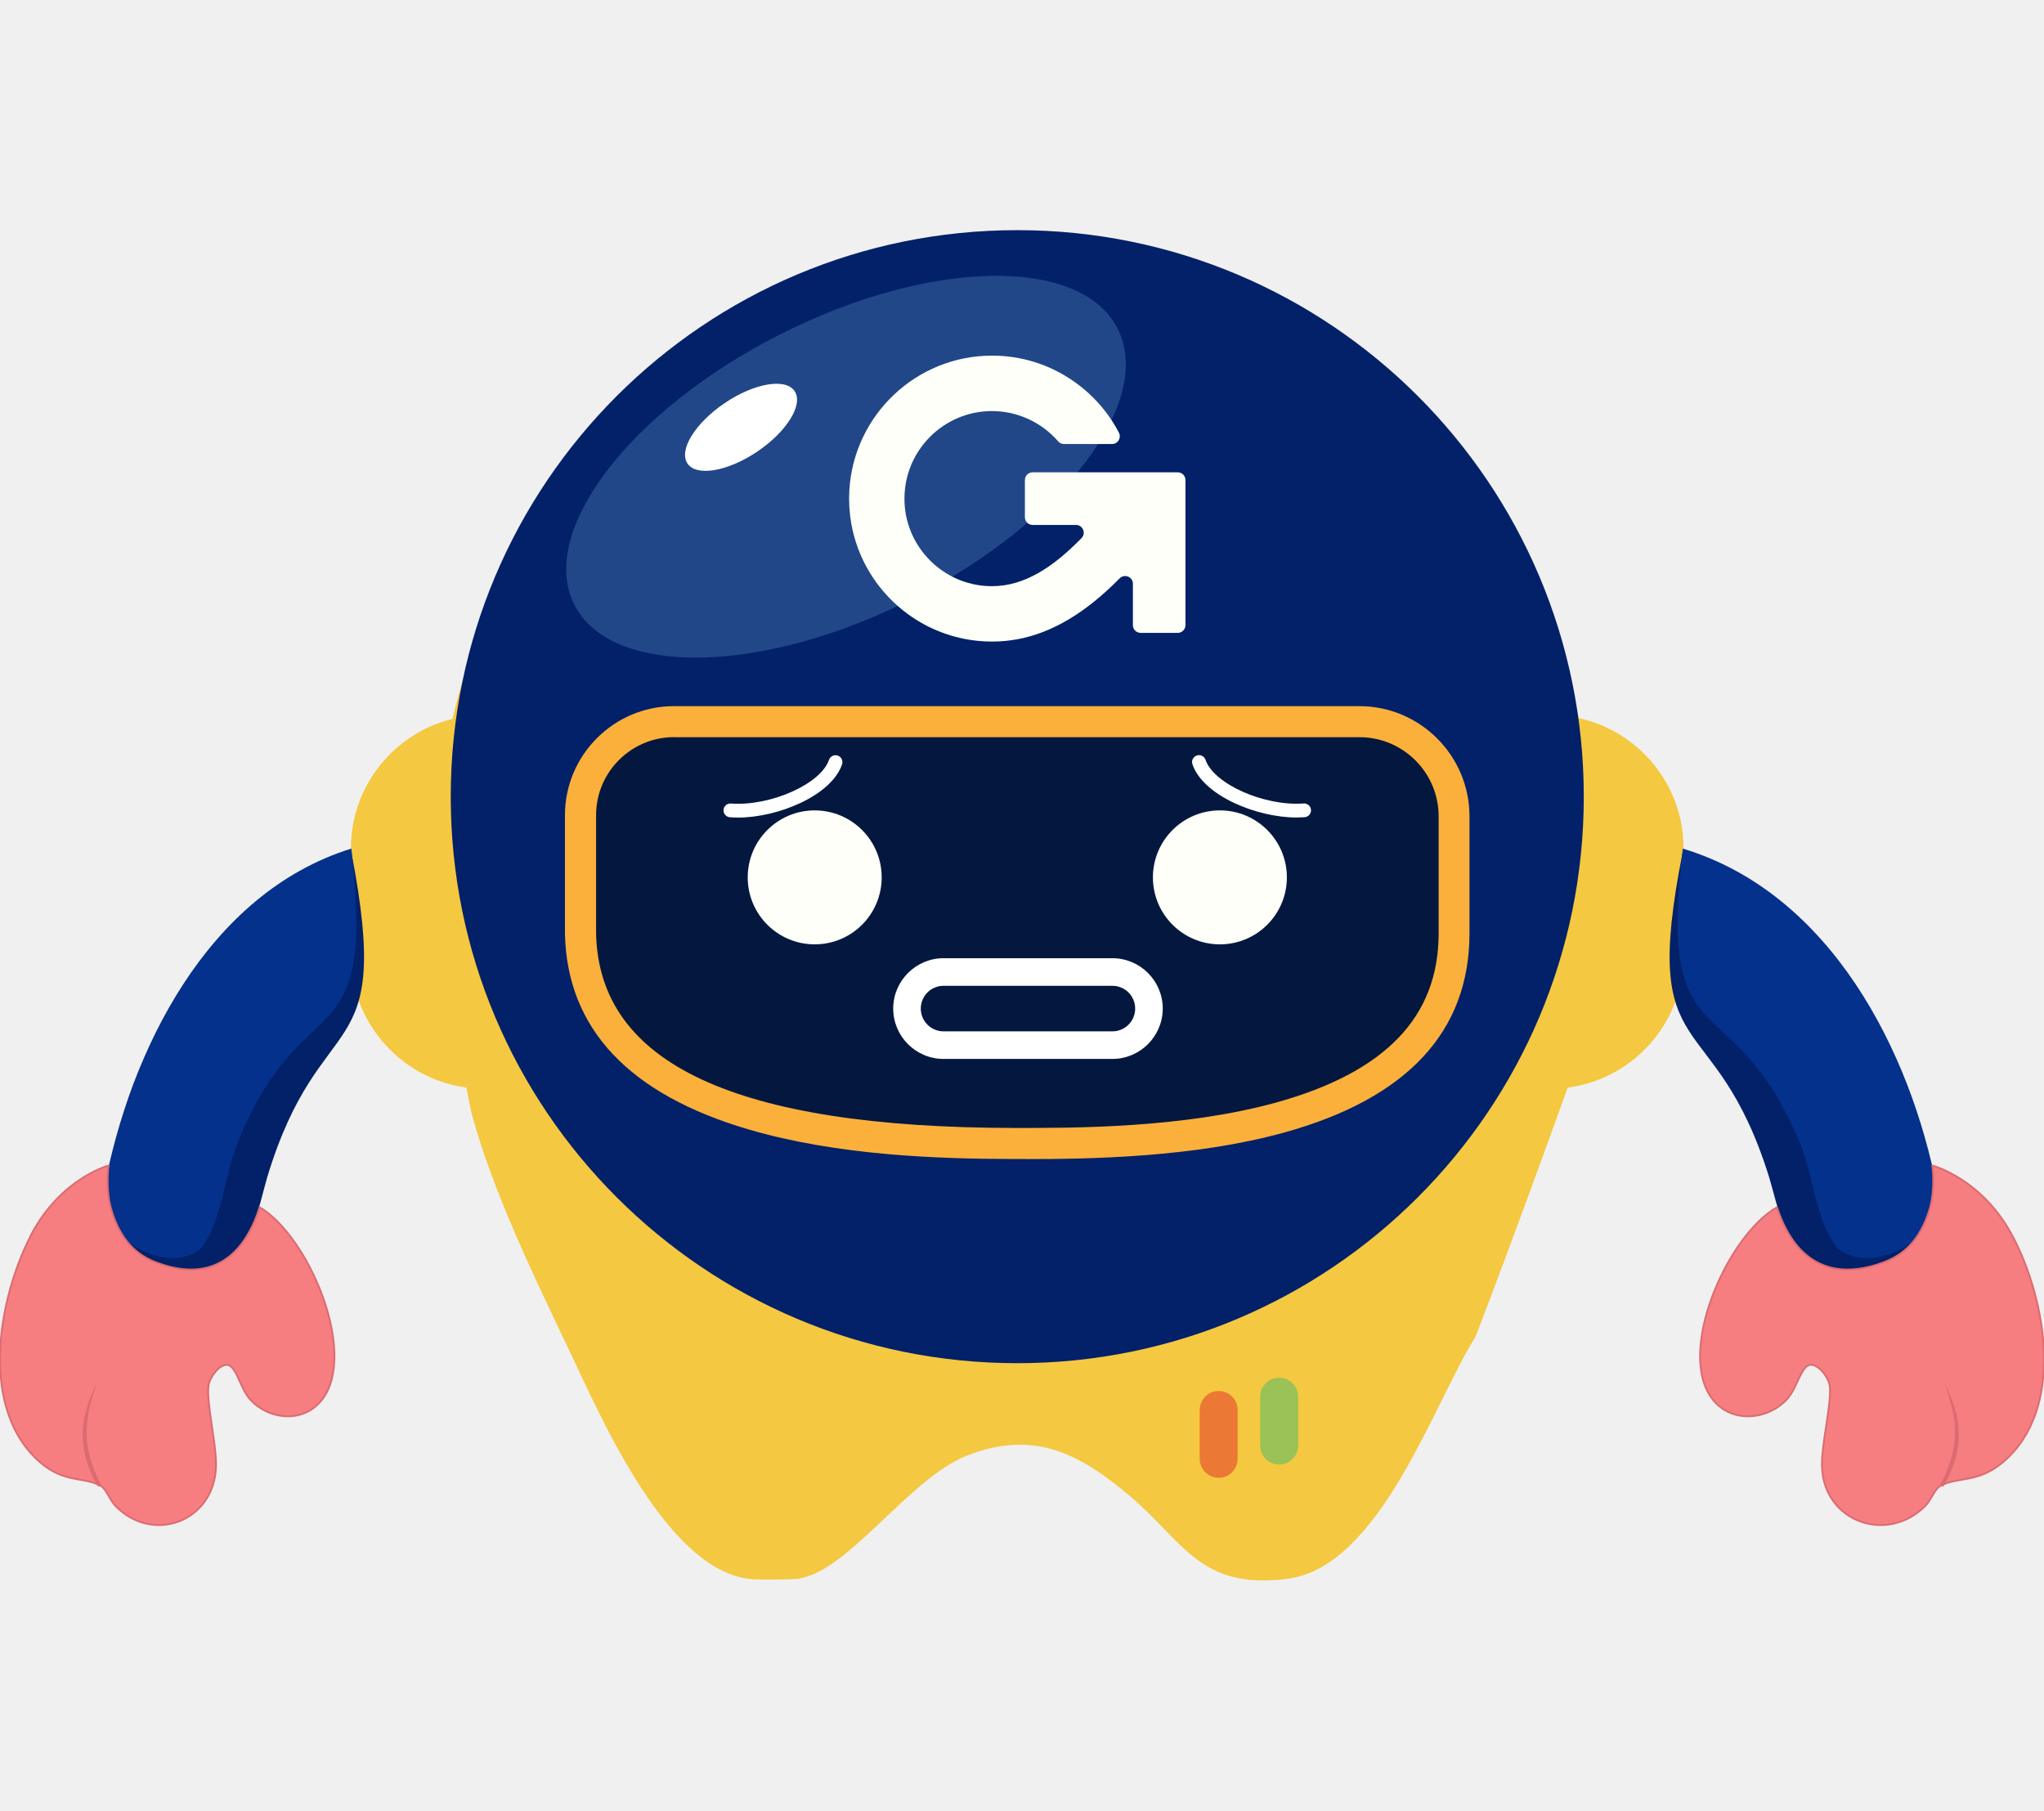
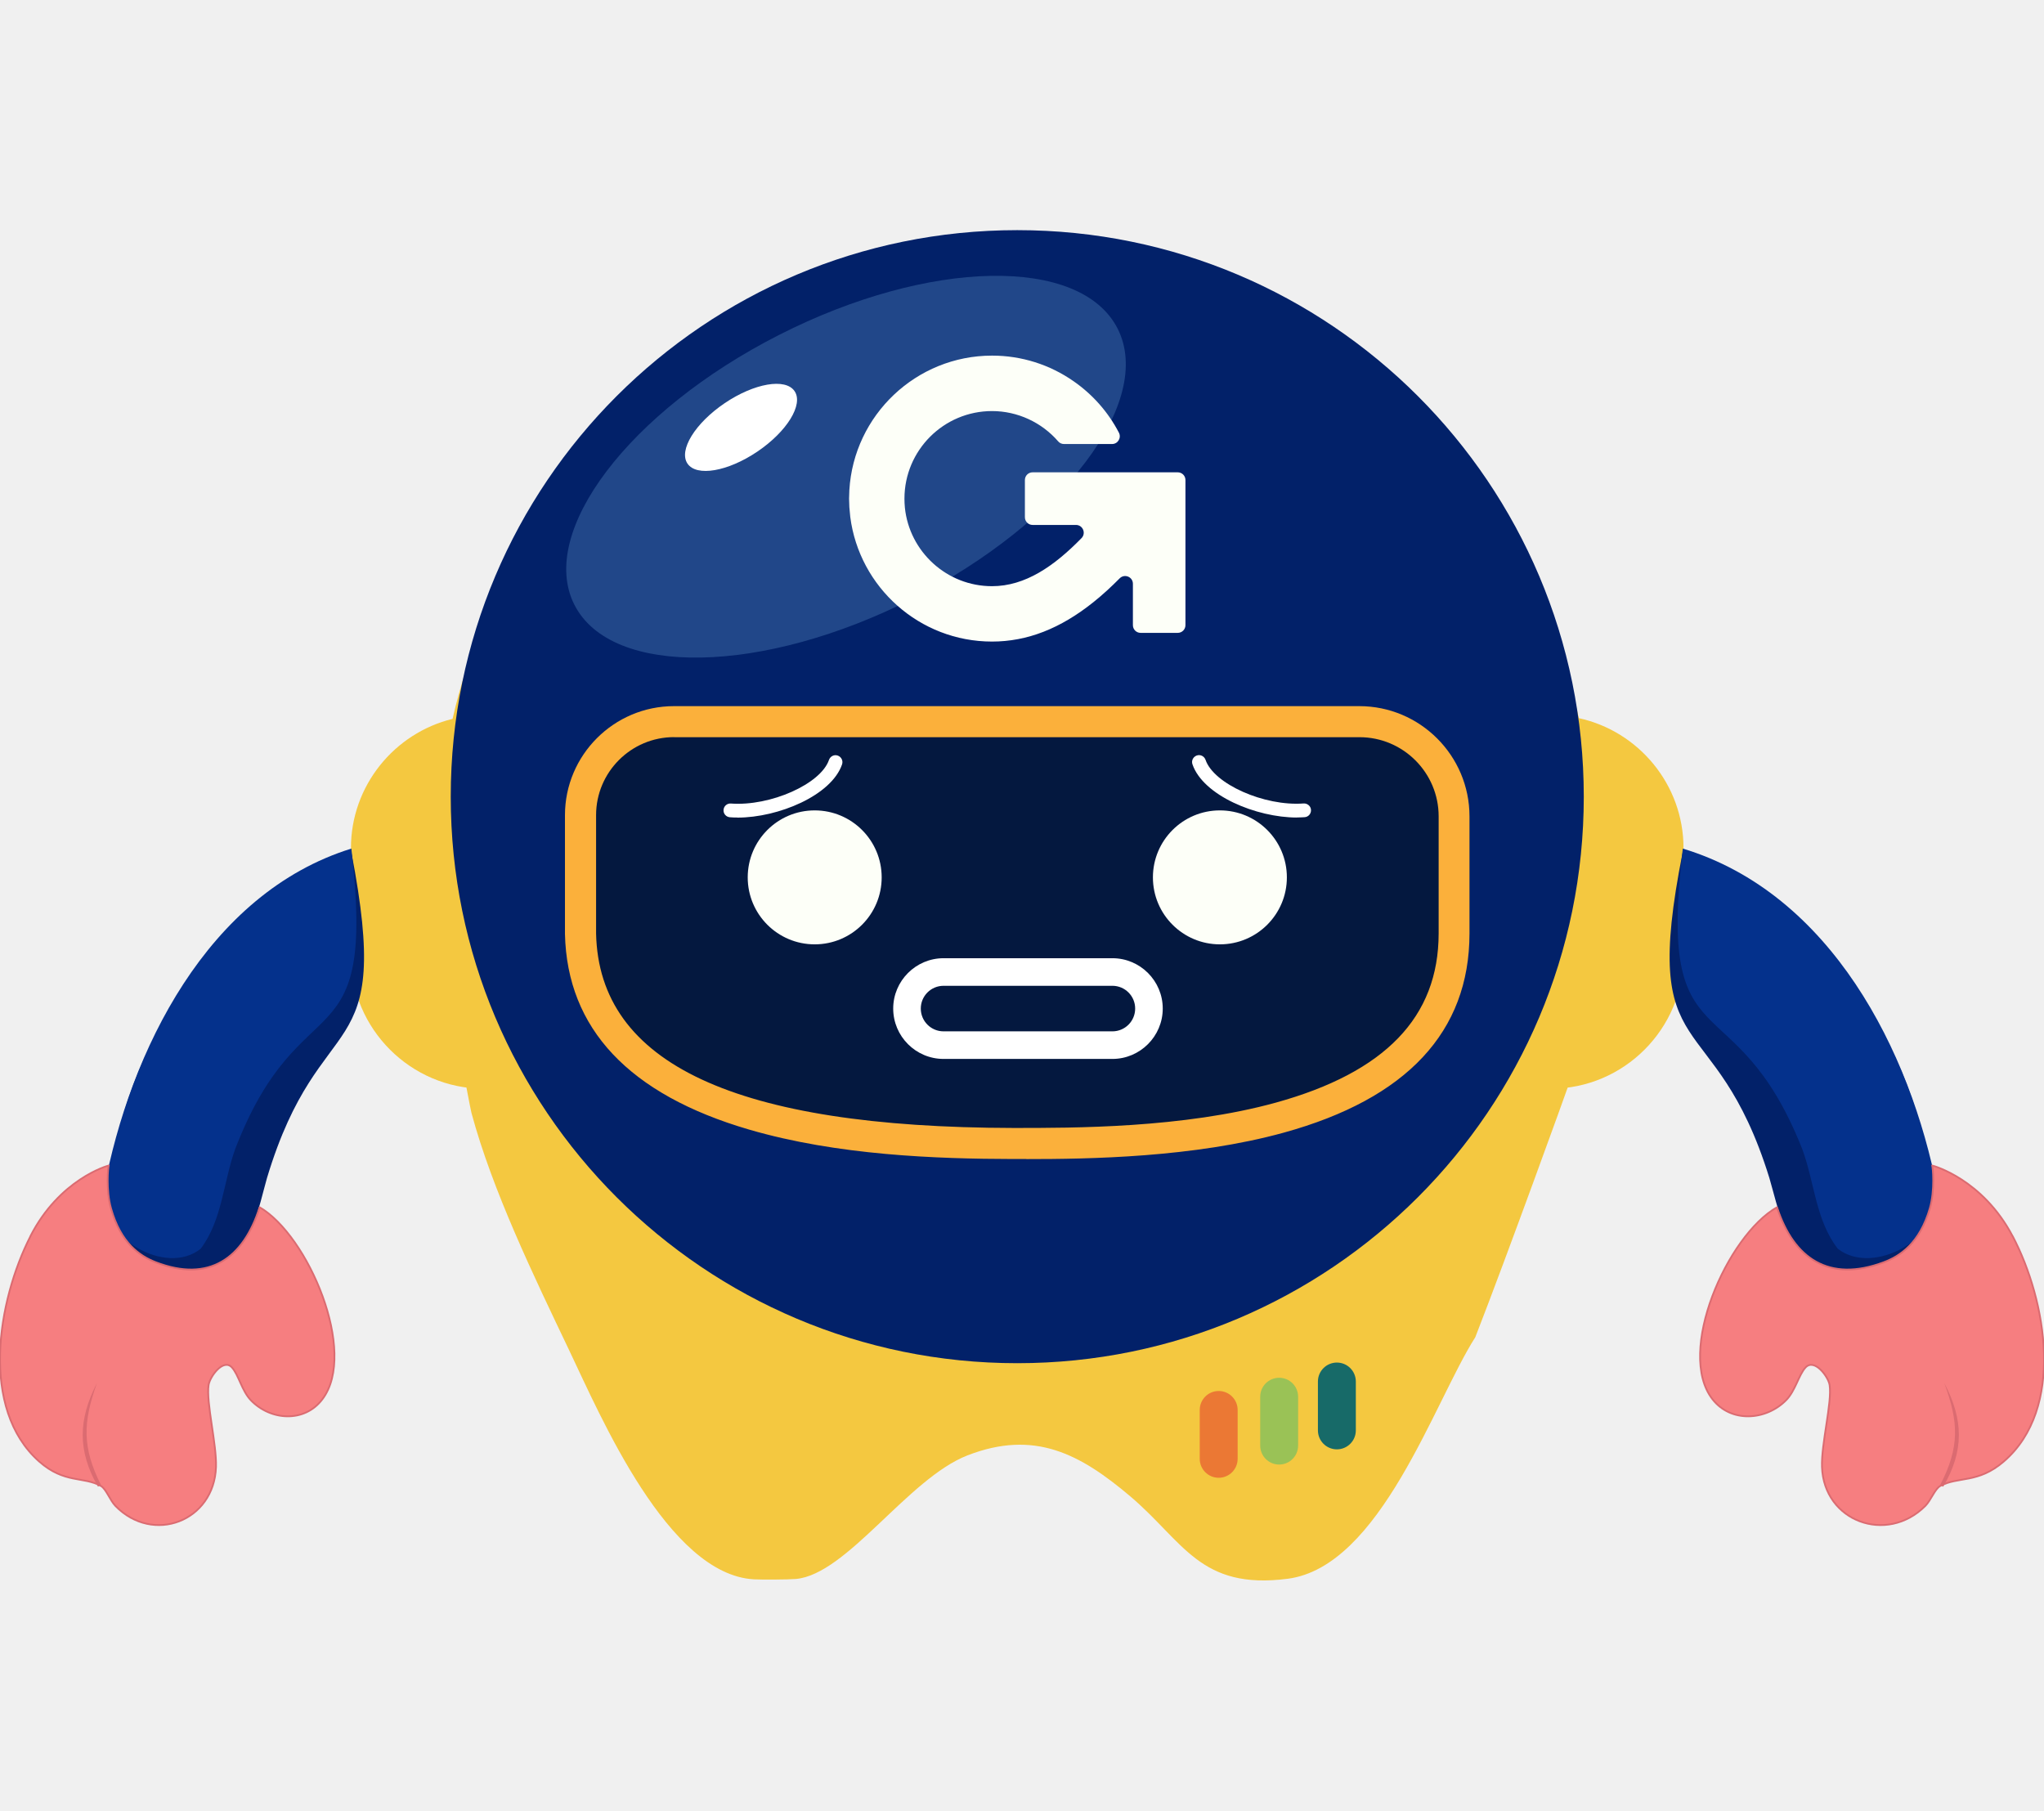
<svg xmlns="http://www.w3.org/2000/svg" id="Layer_1" version="1.1" viewBox="0 0 289 256">
  <defs>
    <style>
      .st0 {
        fill: #9ac256;
      }

      .st1 {
        fill: #176a68;
      }

      .st2 {
        fill: #db6b71;
      }

      .st3 {
        fill: #fff;
      }

      .st4 {
        fill: #f67e80;
        stroke: #db6b71;
        stroke-linejoin: round;
        stroke-width: .25px;
      }

      .st5 {
        fill: #022169;
      }

      .st6 {
        fill: #04318c;
      }

      .st7 {
        fill: #eb7834;
      }

      .st8 {
        fill: #f4c840;
      }

      .st9 {
        fill: #fbb03b;
      }

      .st10 {
        fill: #214789;
      }

      .st11 {
        fill: #04183f;
      }

      .st12 {
        fill: #fdfff8;
      }
    </style>
  </defs>
-   <path class="st8" d="M238.04,119.9v15.24c0,10.33-8.45,18.79-18.79,18.79h-1.42c-12.93,28.04-41.29,47.51-74.2,47.51s-61.27-19.46-74.19-47.51h-1.03c-10.33,0-18.79-8.46-18.79-18.79v-15.24c0-8.81,6.15-16.26,14.37-18.26,8.25-36.37,40.77-63.52,79.63-63.52s71.33,27.1,79.62,63.42c8.43,1.84,14.79,9.39,14.79,18.36h0Z" />
-   <path class="st1" d="M189.02,204.92c-1.48,0-2.68-1.2-2.68-2.68v-6.91c0-1.48,1.2-2.68,2.68-2.68s2.68,1.2,2.68,2.68v6.91c0,1.48-1.2,2.68-2.68,2.68Z" />
+   <path class="st8" d="M238.04,119.9v15.24c0,10.33-8.45,18.79-18.79,18.79h-1.42c-12.93,28.04-41.29,47.51-74.2,47.51s-61.27-19.46-74.19-47.51h-1.03c-10.33,0-18.79-8.46-18.79-18.79v-15.24c0-8.81,6.15-16.26,14.37-18.26,8.25-36.37,40.77-63.52,79.63-63.52s71.33,27.1,79.62,63.42c8.43,1.84,14.79,9.39,14.79,18.36h.01Z" />
  <g>
-     <path class="st8" d="M221.76,153.5h-6.04c-13.78,26.48-43.98,42.47-78.57,40.96-1.41-.08-13.24-2.11-17.88-3.48-21.22-5.67-37.94-19.61-47.35-37.48h-6.02c.43,2.3.72,3.72.76,3.85,2.95,10.96,8.78,23,13.81,33.55,4.49,9.42,13.98,31.72,26.13,32.4,1.03.06,4.84.04,5.92-.05,7.25-.65,15.86-14.21,24.28-17.48,9.45-3.66,15.9-.22,22.99,5.78,7.57,6.41,9.86,13.28,22.27,11.67,13.15-1.7,20.74-25.09,26.53-34.15,4.53-11.61,13.15-35.48,13.16-35.58h0Z" />
-     <path class="st7" d="M172.31,208.94c-1.48,0-2.68-1.2-2.68-2.68v-6.91c0-1.48,1.2-2.68,2.68-2.68s2.68,1.2,2.68,2.68v6.91c0,1.48-1.2,2.68-2.68,2.68Z" />
-     <path class="st0" d="M180.86,207.07c-1.48,0-2.68-1.2-2.68-2.68v-6.91c0-1.48,1.2-2.68,2.68-2.68s2.68,1.2,2.68,2.68v6.91c0,1.48-1.2,2.68-2.68,2.68Z" />
+     <g>
+       <path class="st8" d="M221.76,153.5h-6.04c-13.78,26.48-43.98,42.47-78.57,40.96-1.41-.08-13.24-2.11-17.88-3.48-21.22-5.67-37.94-19.61-47.35-37.48h-6.02c.43,2.3.72,3.72.76,3.85,2.95,10.96,8.78,23,13.81,33.55,4.49,9.42,13.98,31.72,26.13,32.4,1.03.06,4.84.04,5.92-.05,7.25-.65,15.86-14.21,24.28-17.48,9.45-3.66,15.9-.22,22.99,5.78,7.57,6.41,9.86,13.28,22.27,11.67,13.15-1.7,20.74-25.09,26.53-34.15,4.53-11.61,13.15-35.48,13.16-35.58h0Z" />
+       <path class="st7" d="M172.31,208.94c-1.48,0-2.68-1.2-2.68-2.68v-6.91c0-1.48,1.2-2.68,2.68-2.68s2.68,1.2,2.68,2.68v6.91c0,1.48-1.2,2.68-2.68,2.68Z" />
+       <path class="st0" d="M180.86,207.07c-1.48,0-2.68-1.2-2.68-2.68v-6.91c0-1.48,1.2-2.68,2.68-2.68s2.68,1.2,2.68,2.68v6.91c0,1.48-1.2,2.68-2.68,2.68Z" />
+     </g>
+     <path class="st1" d="M189.02,204.92c-1.48,0-2.68-1.2-2.68-2.68v-6.91c0-1.48,1.2-2.68,2.68-2.68s2.68,1.2,2.68,2.68v6.91c0,1.48-1.2,2.68-2.68,2.68Z" />
  </g>
  <g>
    <g>
      <path class="st5" d="M49.68,120.5c-20.06,8.04-33.81,29.94-34.32,50.23-.17,6.7,11.82,11.87,16.9,7.22,3.8-3.48,4.12-6.51,5.49-11.4,7.56-25.11,17.93-14.97,11.93-46.04h0Z" />
      <path class="st6" d="M49.68,119.98c-20.34,6.32-31.31,28.61-35,48.26-.81,6.84,8.85,12.25,13.7,8.31,3.07-4.08,3.19-9.46,4.9-14.16,9.32-24.11,19.98-11.36,16.4-42.41Z" />
    </g>
    <path class="st4" d="M4.31,174.78c-4.67,9.14-7.2,24.4,1.23,31.86,3.56,3.15,6.28,2.08,8.73,3.46.73.41,1.28,2.03,2.06,2.83,5.31,5.44,13.94,2.18,14.21-5.51.11-3.23-1.41-9.11-1.05-11.58.18-1.21,2.1-3.84,3.31-2.49.95,1.06,1.39,3.29,2.66,4.62,2.77,2.89,7.58,3.24,10.12-.13,5.05-6.66-2.03-23.17-8.87-27.15-2.3,7.25-7.14,10.68-14.68,7.78-2.28-.88-4.96-2.72-6.34-7.63-.72-2.55-.42-5.88-.31-6.05-.21.04-6.96,1.94-11.08,9.99h0Z" />
    <path class="st2" d="M13.85,210.19c-2.91-5.06-2.79-9.52-.14-14.64-1.99,5.54-2.11,9.08.57,14.42l-.43.22h0Z" />
  </g>
  <g>
    <g>
      <path class="st5" d="M237.92,120.5c20.63,8.04,34.76,29.94,35.28,50.23.17,6.7-12.15,11.87-17.38,7.22-3.9-3.48-4.24-6.51-5.65-11.4-7.78-25.11-18.43-14.97-12.26-46.04h0Z" />
      <path class="st6" d="M237.93,119.98c20.91,6.32,32.19,28.61,35.99,48.26.83,6.84-9.1,12.25-14.08,8.31-3.16-4.08-3.28-9.46-5.05-14.16-9.58-24.11-20.54-11.36-16.86-42.41h0Z" />
    </g>
-     <path class="st4" d="M284.57,174.78c4.8,9.14,7.41,24.4-1.26,31.86-3.65,3.15-6.46,2.08-8.98,3.46-.75.41-1.32,2.03-2.12,2.83-5.46,5.44-14.33,2.18-14.6-5.51-.12-3.23,1.44-9.11,1.08-11.58-.18-1.21-2.16-3.84-3.41-2.49-.97,1.06-1.43,3.29-2.74,4.62-2.85,2.89-7.79,3.24-10.41-.13-5.19-6.66,2.09-23.17,9.12-27.15,2.36,7.25,7.34,10.68,15.09,7.78,2.35-.88,5.09-2.72,6.52-7.63.74-2.55.43-5.88.32-6.05.21.04,7.15,1.94,11.38,9.99h0Z" />
+     <path class="st4" d="M284.57,174.78c4.8,9.14,7.41,24.4-1.26,31.86-3.65,3.15-6.46,2.08-8.98,3.46-.75.41-1.32,2.03-2.12,2.83-5.46,5.44-14.33,2.18-14.6-5.51-.12-3.23,1.44-9.11,1.08-11.58-.18-1.21-2.16-3.84-3.41-2.49-.97,1.06-1.43,3.29-2.74,4.62-2.85,2.89-7.79,3.24-10.41-.13-5.19-6.66,2.09-23.17,9.12-27.15,2.36,7.25,7.34,10.68,15.09,7.78,2.35-.88,5.09-2.72,6.52-7.63.74-2.55.43-5.88.32-6.05.21.04,7.15,1.94,11.38,9.99h.01Z" />
    <path class="st2" d="M274.32,209.96c2.77-5.35,2.63-8.86.58-14.41,2.72,5.14,2.83,9.58-.15,14.65l-.43-.23h0Z" />
  </g>
  <g>
    <g>
      <circle class="st5" cx="143.83" cy="112.64" r="80.1" />
      <ellipse class="st10" cx="119.62" cy="65.99" rx="43.08" ry="20.9" transform="translate(-16.92 61.4) rotate(-26.96)" />
-       <ellipse class="st3" cx="104.77" cy="60.42" rx="9.14" ry="4.13" transform="translate(-15.86 69.06) rotate(-34.07)" />
+       <ellipse class="st3" cx="104.77" cy="60.42" rx="9.14" ry="4.13" transform="translate(-15.86 69.07) rotate(-34.07)" />
    </g>
    <path class="st12" d="M144.91,67.88v5.25c0,.61.49,1.09,1.09,1.09h6.13c.97,0,1.46,1.17.79,1.86-3.88,3.97-7.96,6.8-12.66,6.8-6.4,0-11.68-4.88-12.32-11.11-.04-.42-.06-.85-.06-1.27,0-6.83,5.55-12.38,12.38-12.38,3.61,0,7.03,1.6,9.36,4.29.2.24.51.37.82.37h6.79c.83,0,1.35-.88.97-1.61-1.5-2.88-3.67-5.36-6.38-7.25-3.4-2.38-7.4-3.64-11.55-3.64-10.74,0-19.55,8.42-20.18,19.01l-.04,1.21c0,.3.03,1.11.04,1.21,0,.09.13,1.39.13,1.39,1.28,9.92,9.78,17.61,20.04,17.61,4.97,0,9.67-1.83,14.36-5.59,1.3-1.04,2.52-2.17,3.69-3.35.69-.69,1.87-.21,1.87.77v5.85c0,.61.49,1.09,1.09,1.09h5.25c.61,0,1.09-.49,1.09-1.09v-20.52c0-.61-.49-1.09-1.09-1.09h-20.52c-.61,0-1.09.49-1.09,1.09h0Z" />
  </g>
  <g>
    <g>
-       <path class="st11" d="M143.27,161.67c17.25.03,62.27.16,62.32-29.68v-16.59c0-7.36-6.03-13.38-13.38-13.38h-96.89c-7.28,0-13.22,5.95-13.22,13.22v16.75c.64,28.74,44.19,29.65,61.19,29.68h0Z" />
-       <path class="st9" d="M145.12,163.87h-1.86c-10.82-.02-24.84-.51-37.34-4.16-16.98-4.96-25.74-14.27-26.04-27.66v-16.79c0-8.5,6.92-15.42,15.42-15.42h96.89c8.59,0,15.58,6.99,15.58,15.58v16.59c-.02,13.86-8.85,23.33-26.25,28.13-12.78,3.53-27.54,3.74-36.41,3.74h0ZM95.31,104.22c-6.08,0-11.03,4.95-11.03,11.03v16.75c.41,18.41,19.71,27.41,59,27.48h.09c8.35.01,23.9.04,37.01-3.58,15.48-4.28,23.01-12.1,23.03-23.9v-16.58c0-6.17-5.02-11.19-11.19-11.19h-96.9Z" />
+       <path class="st11" d="M143.27,161.67c17.25.03,62.27.16,62.32-29.68v-16.59c0-7.36-6.03-13.38-13.38-13.38h-96.89c-7.28,0-13.22,5.95-13.22,13.22v16.75c.64,28.74,44.19,29.65,61.19,29.68h-.02Z" />
+       <path class="st9" d="M145.12,163.87h-1.86c-10.82-.02-24.84-.51-37.34-4.16-16.98-4.96-25.74-14.27-26.04-27.66v-16.79c0-8.5,6.92-15.42,15.42-15.42h96.89c8.59,0,15.58,6.99,15.58,15.58v16.59c-.02,13.86-8.85,23.33-26.25,28.13-12.78,3.53-27.54,3.74-36.41,3.74h0ZM95.31,104.22c-6.08,0-11.03,4.95-11.03,11.03v16.75c.41,18.41,19.71,27.41,59,27.48h.09c8.35,0,23.9.04,37.01-3.58,15.48-4.28,23.01-12.1,23.03-23.9v-16.58c0-6.17-5.02-11.19-11.19-11.19h-96.91Z" />
    </g>
    <path class="st3" d="M157.28,149.72h-23.87c-3.93,0-7.12-3.2-7.12-7.12s3.2-7.12,7.12-7.12h23.87c3.93,0,7.12,3.2,7.12,7.12s-3.2,7.12-7.12,7.12ZM133.41,139.38c-1.78,0-3.22,1.44-3.22,3.22s1.44,3.22,3.22,3.22h23.87c1.78,0,3.22-1.44,3.22-3.22s-1.44-3.22-3.22-3.22h-23.87Z" />
    <g>
      <g>
        <circle class="st12" cx="172.48" cy="124.05" r="9.47" />
        <path class="st3" d="M183.38,115.59c-5.78,0-13.28-3.13-14.78-7.53-.18-.51.1-1.06.61-1.24s1.06.1,1.24.61c1.16,3.41,8.29,6.59,13.87,6.17.53-.03,1.01.37,1.04.9.04.54-.37,1.01-.9,1.04-.35.02-.71.04-1.08.04h0Z" />
      </g>
      <g>
        <circle class="st12" cx="115.19" cy="124.05" r="9.47" />
        <path class="st3" d="M104.28,115.59c-.37,0-.73-.01-1.08-.04-.54-.04-.94-.51-.9-1.04.04-.54.5-.94,1.04-.9,5.58.41,12.71-2.76,13.87-6.17.18-.51.73-.79,1.24-.61.51.18.78.73.61,1.24-1.5,4.4-9.01,7.53-14.78,7.53h0Z" />
      </g>
    </g>
  </g>
</svg>
